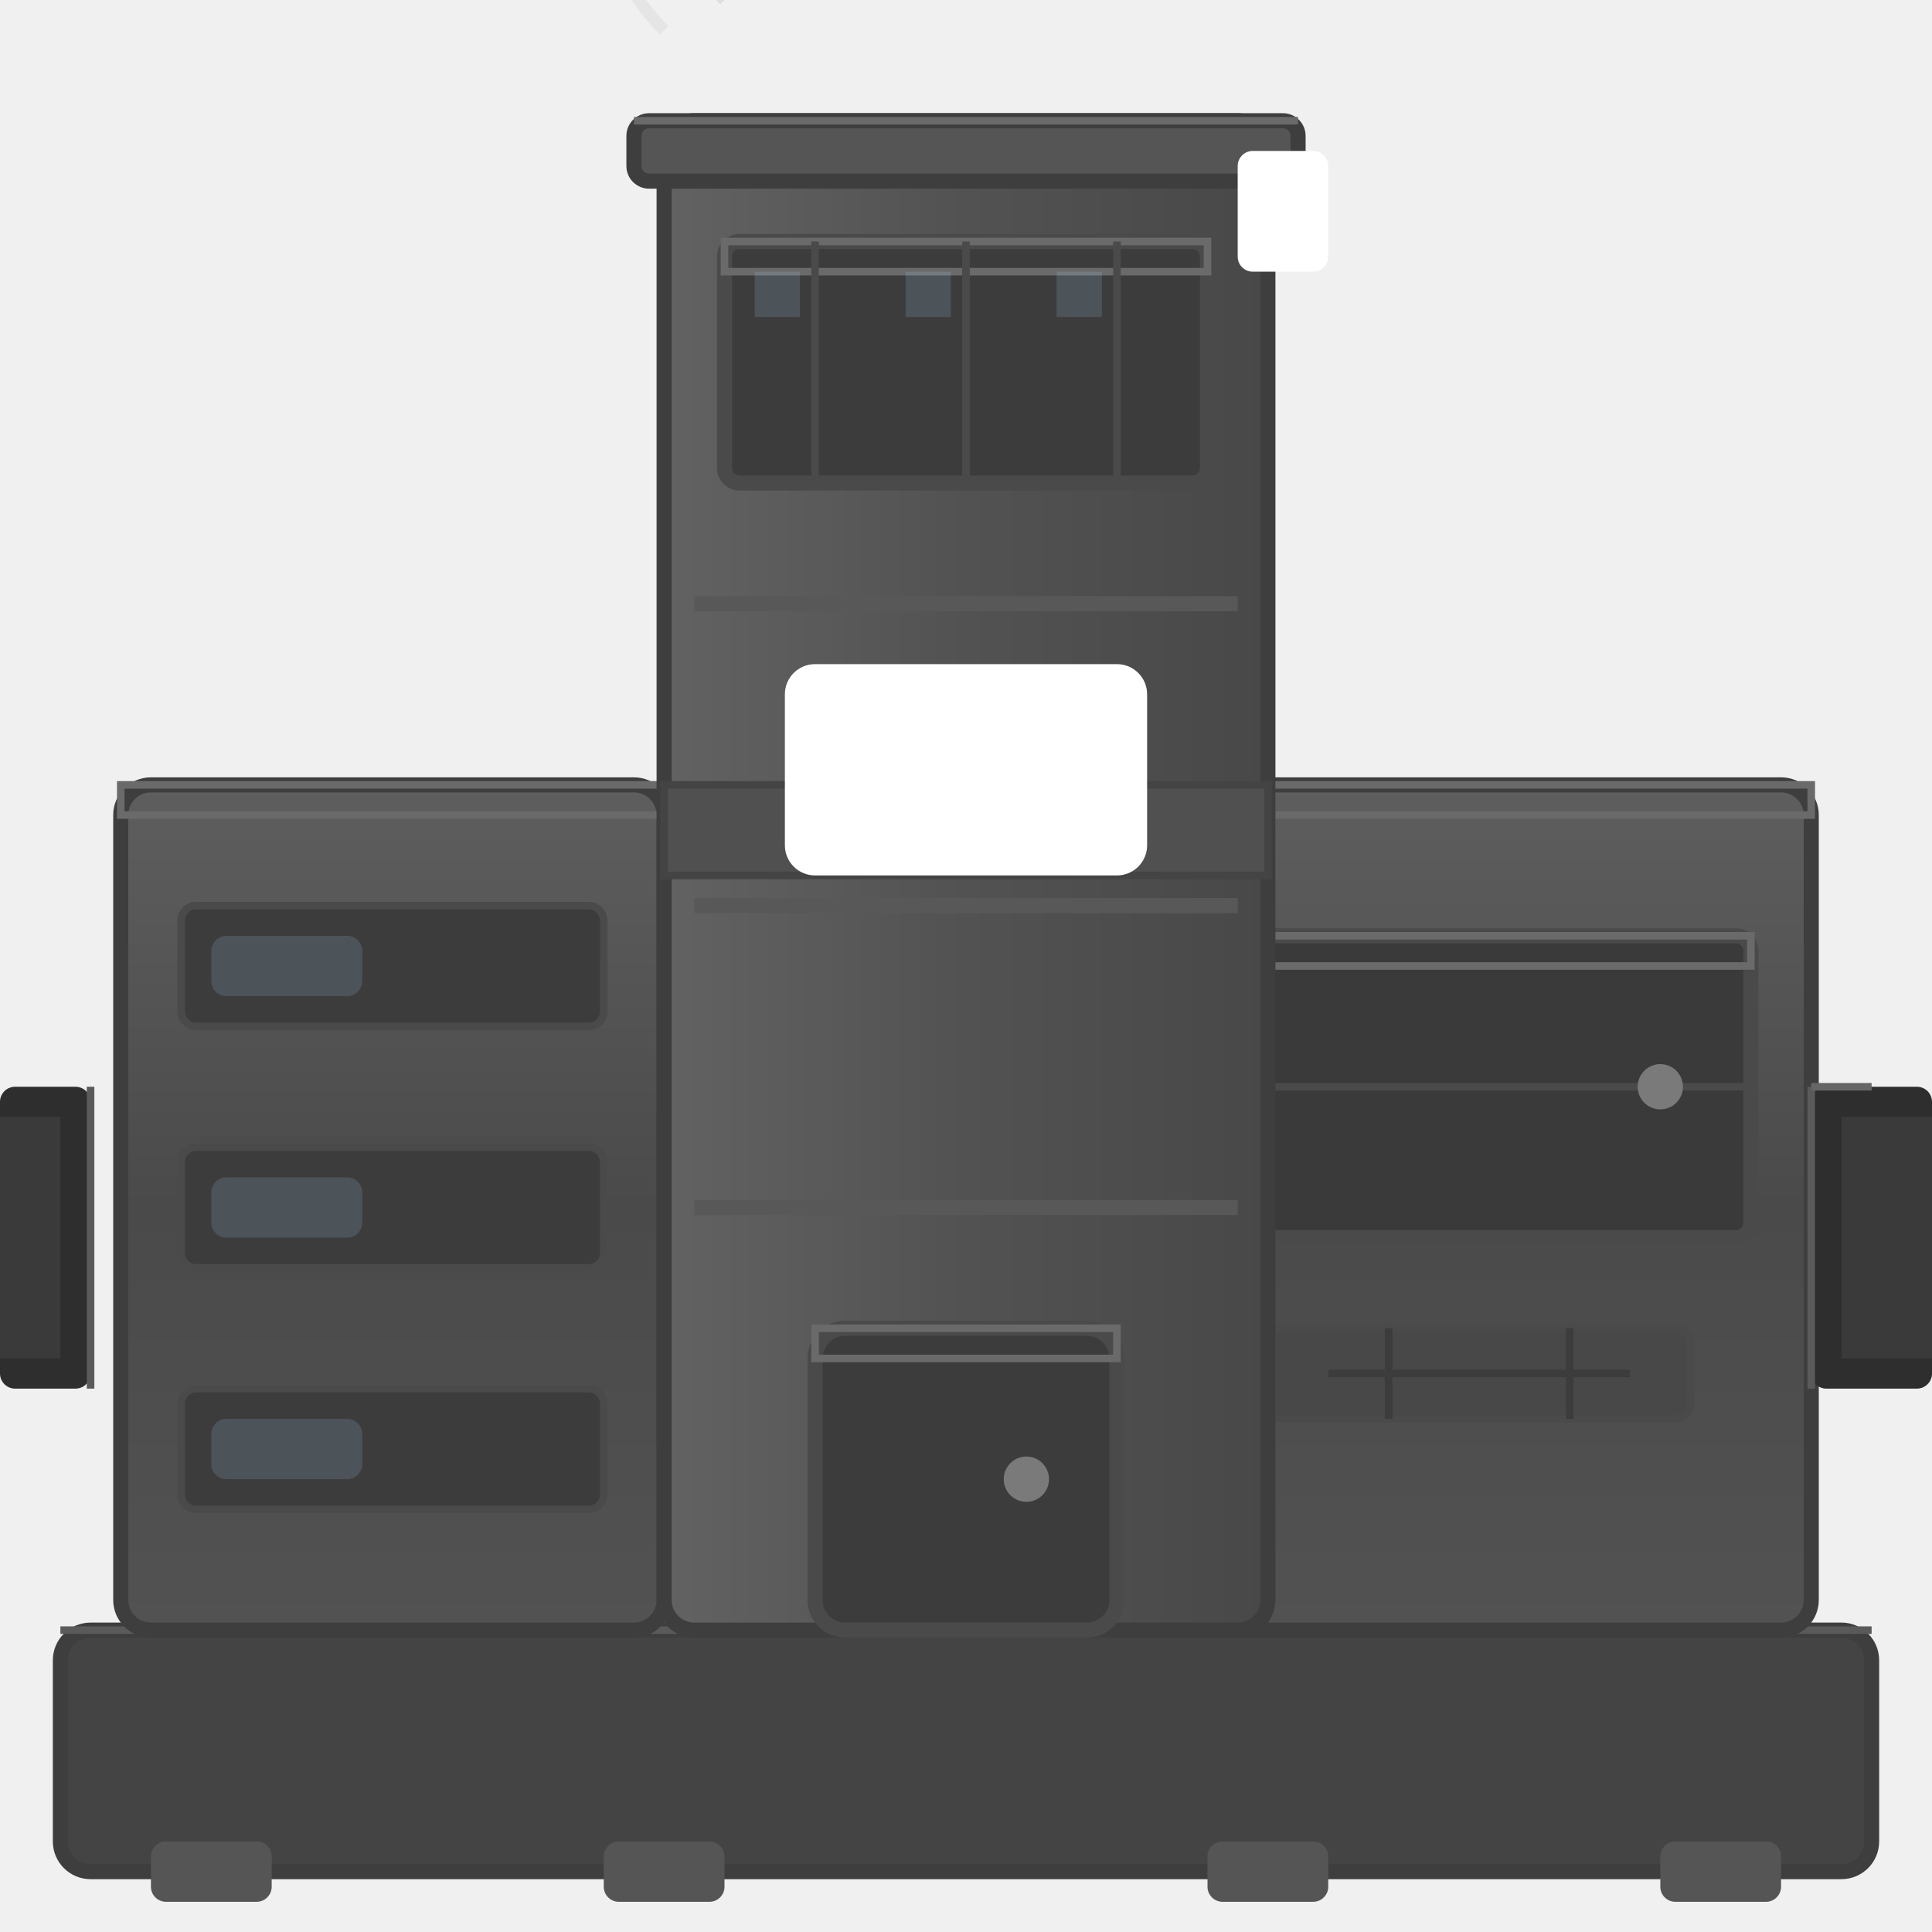
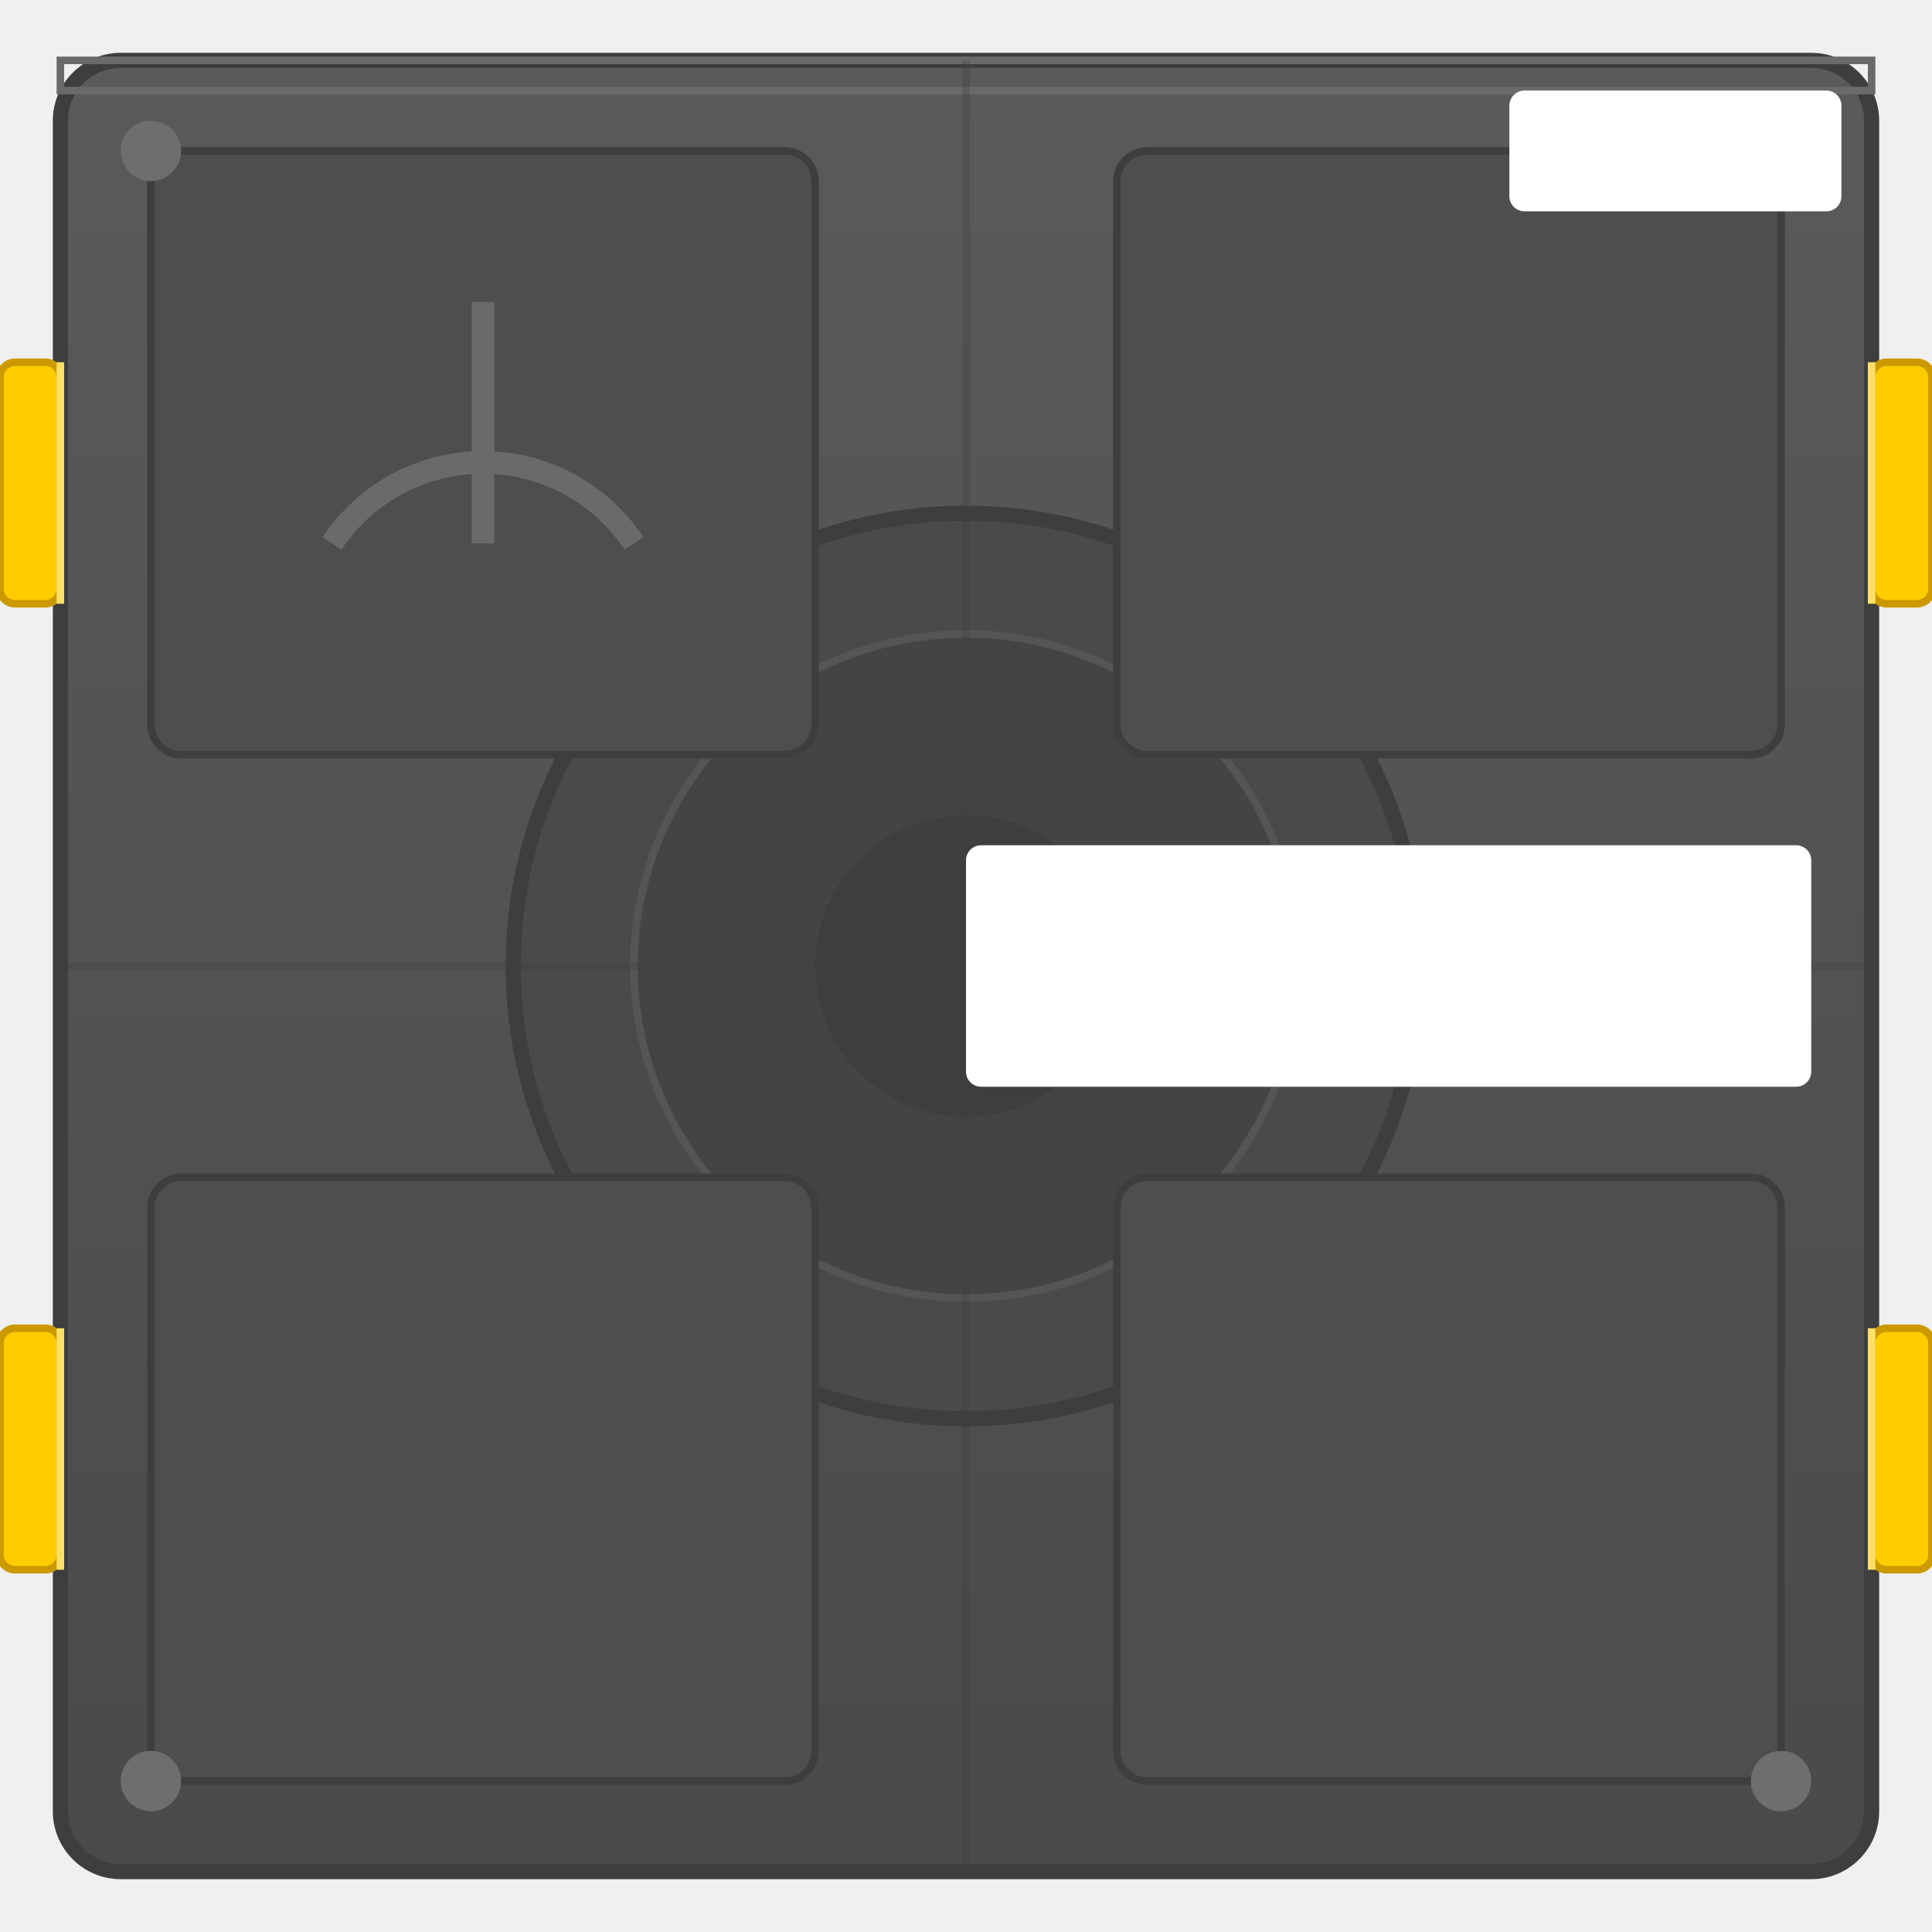
<svg xmlns="http://www.w3.org/2000/svg" viewBox="0 0 128 128" width="128" height="128">
  <defs>
    <linearGradient id="bodyGrad" x1="0" y1="0" x2="0" y2="1">
-       <stop offset="0%" stop-color="#5e5e5e" />
-       <stop offset="50%" stop-color="#4a4a4a" />
-       <stop offset="100%" stop-color="#525252" />
-     </linearGradient>
-     <linearGradient id="towerGrad" x1="0" y1="0" x2="1" y2="0">
-       <stop offset="0%" stop-color="#626262" />
-       <stop offset="50%" stop-color="#525252" />
-       <stop offset="100%" stop-color="#484848" />
+       <stop offset="0%" stop-color="#5a5a5a" />
+       <stop offset="100%" stop-color="#4a4a4a" />
    </linearGradient>
  </defs>
  <g id="base">
-     <rect x="4" y="108" width="120" height="16" rx="2" fill="#444" stroke="#3e3e3e" stroke-width="1" />
-     <line x1="4" y1="108" x2="124" y2="108" stroke="#5a5a5a" stroke-width="0.5" />
-     <rect x="10" y="122" width="8" height="4" rx="1" fill="#555" />
-     <rect x="40" y="122" width="8" height="4" rx="1" fill="#555" />
-     <rect x="80" y="122" width="8" height="4" rx="1" fill="#555" />
-     <rect x="110" y="122" width="8" height="4" rx="1" fill="#555" />
-     <rect x="8" y="52" width="36" height="56" rx="2" fill="url(#bodyGrad)" stroke="#3e3e3e" stroke-width="1" />
-     <rect x="8" y="52" width="36" height="2" fill="none" stroke="#6a6a6a" stroke-width="0.5" />
-     <rect x="12" y="60" width="28" height="8" rx="1" fill="#3c3c3c" stroke="#4a4a4a" stroke-width="0.5" />
-     <rect x="12" y="76" width="28" height="8" rx="1" fill="#3c3c3c" stroke="#4a4a4a" stroke-width="0.5" />
-     <rect x="12" y="92" width="28" height="8" rx="1" fill="#3c3c3c" stroke="#4a4a4a" stroke-width="0.5" />
-     <rect x="14" y="62" width="10" height="4" rx="1" fill="#aad4ff" opacity="0.15" />
-     <rect x="14" y="78" width="10" height="4" rx="1" fill="#aad4ff" opacity="0.15" />
-     <rect x="14" y="94" width="10" height="4" rx="1" fill="#aad4ff" opacity="0.15" />
-     <rect x="76" y="52" width="44" height="56" rx="2" fill="url(#bodyGrad)" stroke="#3e3e3e" stroke-width="1" />
-     <rect x="76" y="52" width="44" height="2" fill="none" stroke="#6a6a6a" stroke-width="0.5" />
-     <rect x="80" y="62" width="36" height="20" rx="1" fill="#3a3a3a" stroke="#4a4a4a" stroke-width="1" />
-     <rect x="80" y="62" width="36" height="2" fill="none" stroke="#6a6a6a" stroke-width="0.5" />
-     <line x1="80" y1="72" x2="116" y2="72" stroke="#4a4a4a" stroke-width="0.5" />
-     <circle cx="110" cy="72" r="1.5" fill="#7a7a7a" />
-     <rect x="84" y="88" width="28" height="6" rx="1" fill="#484848" stroke="#4a4a4a" stroke-width="0.5" />
-     <line x1="88" y1="91" x2="108" y2="91" stroke="#3c3c3c" stroke-width="0.5" />
-     <line x1="92" y1="88" x2="92" y2="94" stroke="#3c3c3c" stroke-width="0.5" />
-     <line x1="104" y1="88" x2="104" y2="94" stroke="#3c3c3c" stroke-width="0.5" />
-     <rect x="44" y="8" width="40" height="100" rx="2" fill="url(#towerGrad)" stroke="#3e3e3e" stroke-width="1" />
-     <rect x="44" y="8" width="40" height="2" fill="none" stroke="#6a6a6a" stroke-width="0.5" />
-     <rect x="42" y="8" width="44" height="4" rx="1" fill="#555" stroke="#3e3e3e" stroke-width="1" />
-     <line x1="42" y1="8" x2="86" y2="8" stroke="#6a6a6a" stroke-width="0.5" />
-     <rect x="48" y="16" width="32" height="16" rx="1" fill="#3c3c3c" stroke="#4a4a4a" stroke-width="1" />
-     <rect x="48" y="16" width="32" height="2" fill="none" stroke="#6a6a6a" stroke-width="0.5" />
-     <line x1="54" y1="16" x2="54" y2="32" stroke="#4a4a4a" stroke-width="0.5" />
-     <line x1="64" y1="16" x2="64" y2="32" stroke="#4a4a4a" stroke-width="0.5" />
-     <line x1="74" y1="16" x2="74" y2="32" stroke="#4a4a4a" stroke-width="0.5" />
-     <rect x="50" y="18" width="3" height="3" fill="#aad4ff" opacity="0.15" />
-     <rect x="60" y="18" width="3" height="3" fill="#aad4ff" opacity="0.15" />
-     <rect x="70" y="18" width="3" height="3" fill="#aad4ff" opacity="0.15" />
-     <line x1="46" y1="40" x2="82" y2="40" stroke="#585858" stroke-width="1" />
-     <line x1="46" y1="60" x2="82" y2="60" stroke="#585858" stroke-width="1" />
-     <line x1="46" y1="80" x2="82" y2="80" stroke="#585858" stroke-width="1" />
-     <rect x="54" y="88" width="20" height="20" rx="2" fill="#3c3c3c" stroke="#4a4a4a" stroke-width="1" />
-     <rect x="54" y="88" width="20" height="2" fill="none" stroke="#6a6a6a" stroke-width="0.5" />
-     <circle cx="68" cy="98" r="1.5" fill="#7a7a7a" />
-     <line x1="64" y1="0" x2="64" y2="-8" stroke="#666" stroke-width="2" />
-     <rect x="62" y="-10" width="4" height="4" rx="1" fill="#555" stroke="#444" stroke-width="0.5" />
-     <path d="M 52 -12 Q 64 -20 76 -12" fill="none" stroke="#666" stroke-width="1.5" />
-     <line x1="64" y1="-10" x2="74" y2="-16" stroke="#555" stroke-width="1" />
-     <circle cx="74" cy="-16" r="1.5" fill="#888" />
-     <path d="M 48 -8 Q 44 -4 48 0" fill="none" stroke="#aaa" stroke-width="0.8" opacity="0.25" />
-     <path d="M 44 -10 Q 38 -4 44 2" fill="none" stroke="#aaa" stroke-width="0.8" opacity="0.15" />
-     <rect x="44" y="52" width="40" height="6" fill="#505050" stroke="#444" stroke-width="0.5" />
-     <rect x="120" y="72" width="8" height="20" rx="1" fill="#2e2e2e" />
-     <rect x="122" y="74" width="6" height="16" fill="#3a3a3a" />
-     <line x1="120" y1="72" x2="120" y2="92" stroke="#5a5a5a" stroke-width="0.5" />
-     <line x1="120" y1="72" x2="124" y2="72" stroke="#666" stroke-width="0.5" />
-     <rect x="0" y="72" width="6" height="20" rx="1" fill="#2e2e2e" />
-     <rect x="0" y="74" width="4" height="16" fill="#3a3a3a" />
-     <line x1="6" y1="72" x2="6" y2="92" stroke="#5a5a5a" stroke-width="0.5" />
+     <rect x="4" y="4" width="120" height="120" rx="4" fill="url(#bodyGrad)" stroke="#3e3e3e" stroke-width="1" />
+     <rect x="4" y="4" width="120" height="2" fill="none" stroke="#6a6a6a" stroke-width="0.5" />
+     <circle cx="64" cy="64" r="30" fill="#4a4a4a" stroke="#3e3e3e" stroke-width="1" />
+     <circle cx="64" cy="64" r="22" fill="#444444" stroke="#555555" stroke-width="0.5" />
+     <circle cx="64" cy="64" r="10" fill="#3e3e3e" />
+     <rect x="10" y="10" width="44" height="40" rx="2" fill="#4e4e4e" stroke="#3e3e3e" stroke-width="0.5" />
+     <rect x="74" y="10" width="44" height="40" rx="2" fill="#4e4e4e" stroke="#3e3e3e" stroke-width="0.5" />
+     <rect x="10" y="78" width="44" height="40" rx="2" fill="#4e4e4e" stroke="#3e3e3e" stroke-width="0.5" />
+     <rect x="74" y="78" width="44" height="40" rx="2" fill="#4e4e4e" stroke="#3e3e3e" stroke-width="0.5" />
+     <path d="M 22 36 A 12 12 0 0 1 42 36" fill="none" stroke="#6a6a6a" stroke-width="1.5" />
+     <line x1="32" y1="36" x2="32" y2="20" stroke="#6a6a6a" stroke-width="1.5" />
+     <line x1="64" y1="4" x2="64" y2="124" stroke="#3e3e3e" stroke-width="0.5" opacity="0.3" />
+     <line x1="4" y1="64" x2="124" y2="64" stroke="#3e3e3e" stroke-width="0.5" opacity="0.3" />
+     <circle cx="10" cy="10" r="2" fill="#6e6e6e" />
+     <circle cx="118" cy="10" r="2" fill="#6e6e6e" />
+     <circle cx="10" cy="118" r="2" fill="#6e6e6e" />
+     <circle cx="118" cy="118" r="2" fill="#6e6e6e" />
+     <rect x="124" y="24" width="4" height="16" rx="1" fill="#ffcc00" stroke="#cc9900" stroke-width="0.5" />
+     <line x1="124" y1="24" x2="124" y2="40" stroke="#ffe066" stroke-width="0.5" />
+     <rect x="124" y="88" width="4" height="16" rx="1" fill="#ffcc00" stroke="#cc9900" stroke-width="0.5" />
+     <line x1="124" y1="88" x2="124" y2="104" stroke="#ffe066" stroke-width="0.5" />
+     <rect x="0" y="24" width="4" height="16" rx="1" fill="#ffcc00" stroke="#cc9900" stroke-width="0.5" />
+     <line x1="4" y1="24" x2="4" y2="40" stroke="#ffe066" stroke-width="0.5" />
+     <rect x="0" y="88" width="4" height="16" rx="1" fill="#ffcc00" stroke="#cc9900" stroke-width="0.5" />
+     <line x1="4" y1="88" x2="4" y2="104" stroke="#ffe066" stroke-width="0.5" />
  </g>
  <g id="owner_color">
-     <rect x="52" y="44" width="24" height="14" rx="2" fill="white" />
+     <rect x="64" y="56" width="56" height="16" rx="1" fill="white" />
  </g>
  <g id="level_color">
-     <rect x="60" y="-6" width="8" height="2" rx="0.5" fill="white" />
-     <rect x="82" y="10" width="6" height="8" rx="1" fill="white" />
+     <rect x="100" y="6" width="22" height="8" rx="1" fill="white" />
  </g>
</svg>
